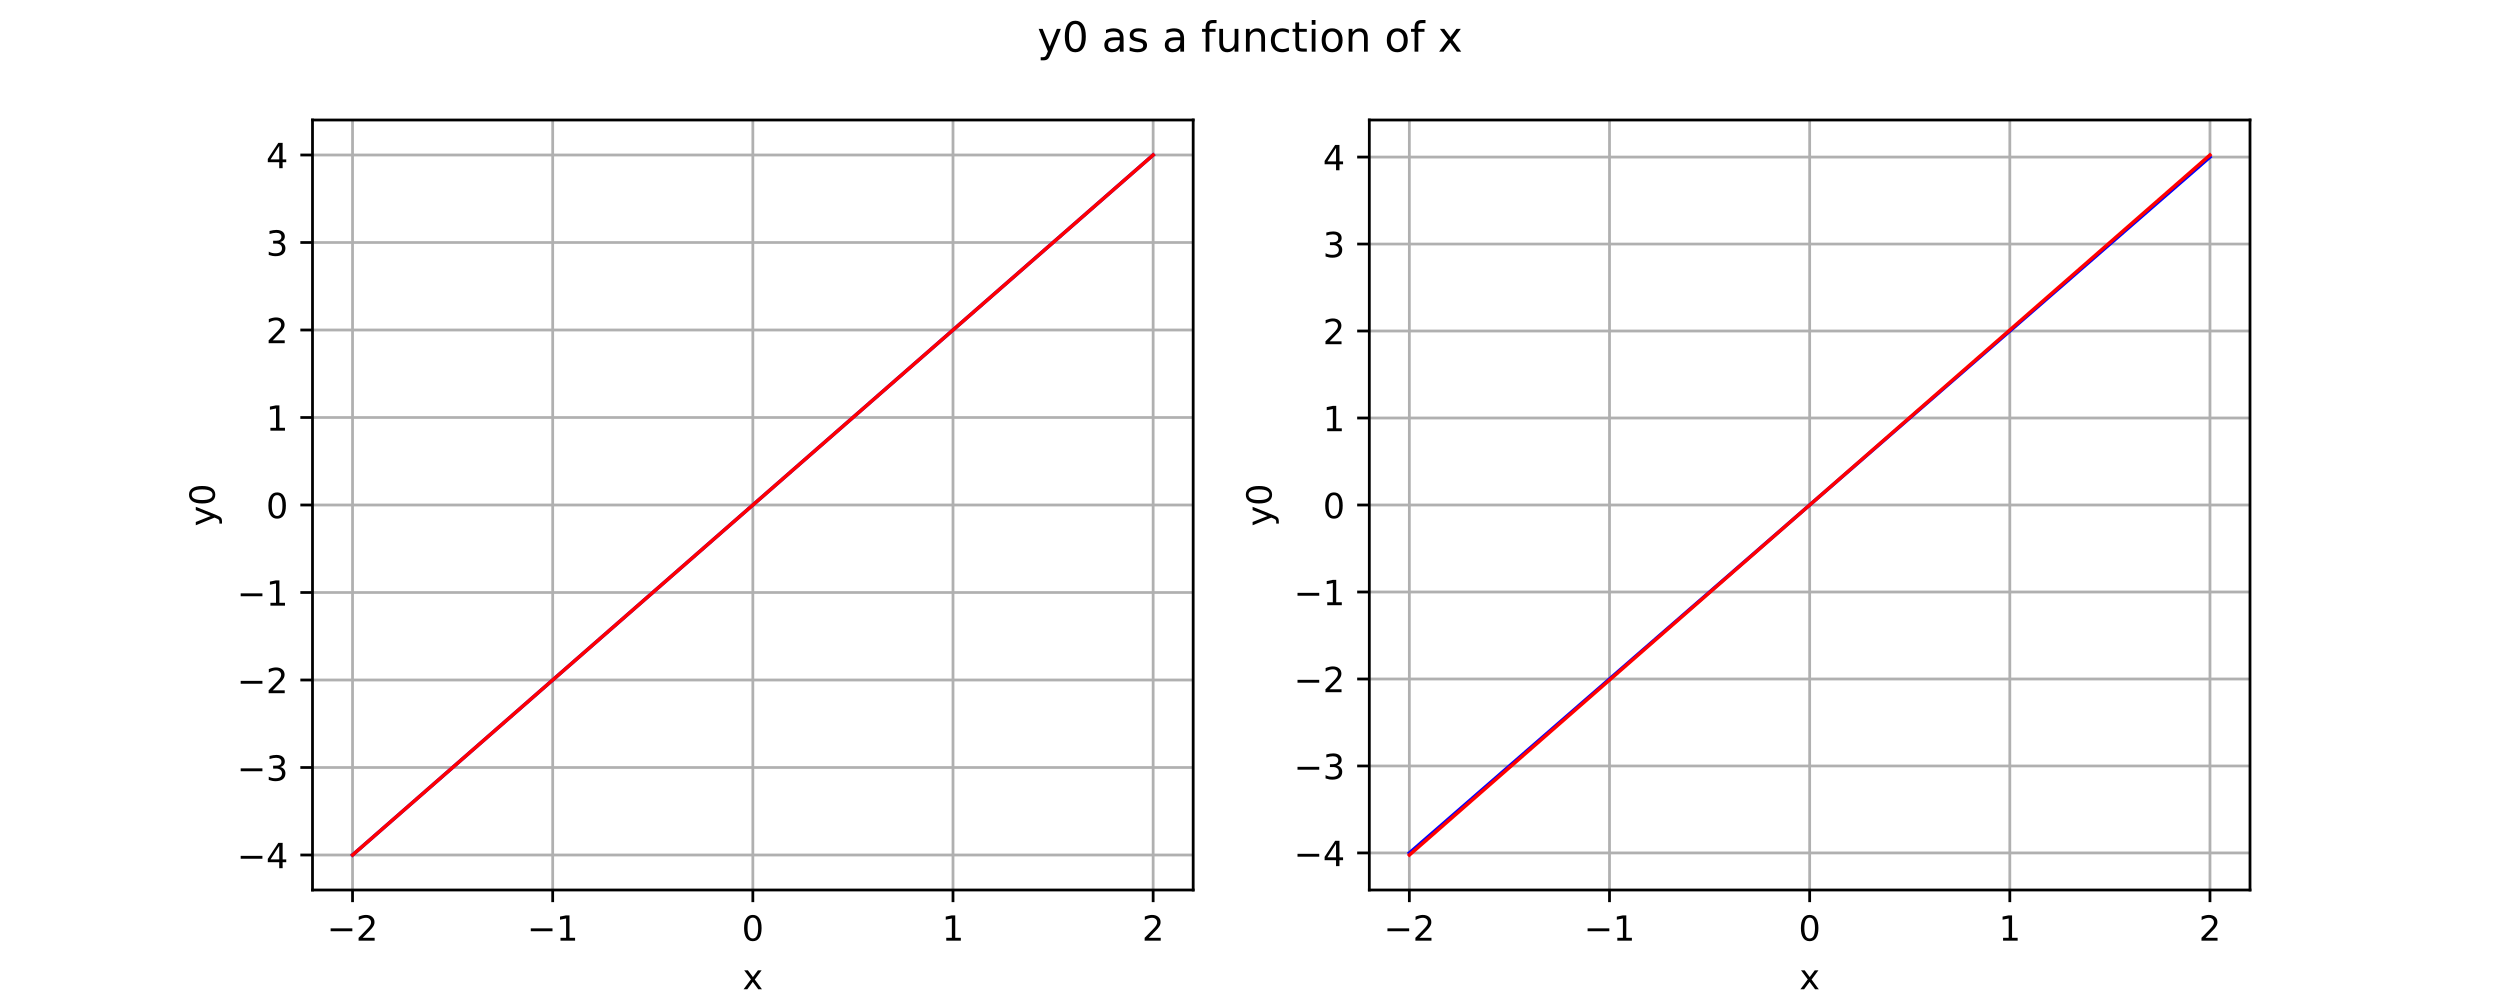
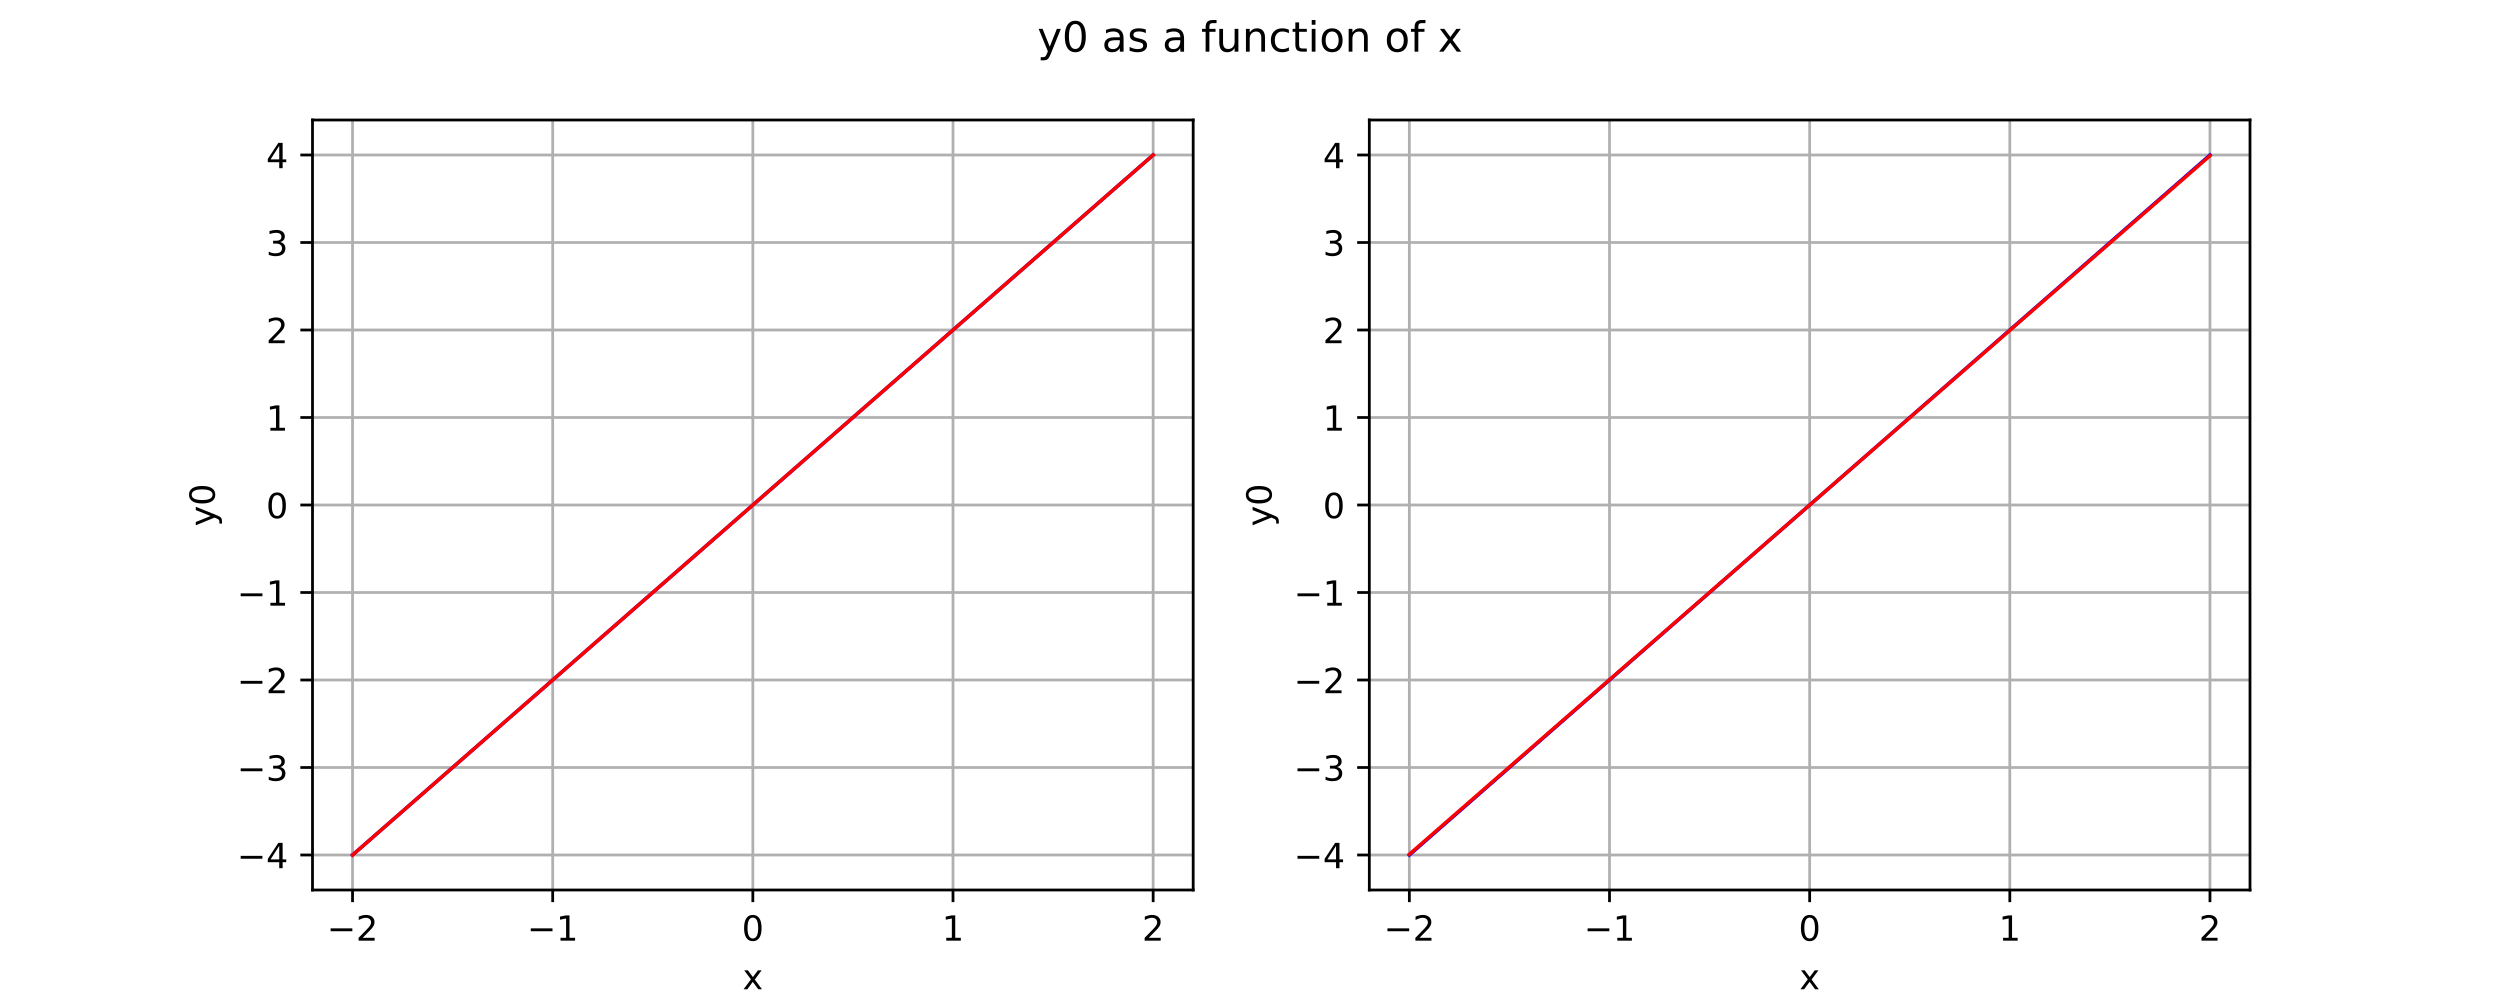
<svg xmlns="http://www.w3.org/2000/svg" xmlns:xlink="http://www.w3.org/1999/xlink" width="720pt" height="288pt" viewBox="0 0 720 288" version="1.1">
  <defs>
    <style type="text/css">*{stroke-linejoin: round; stroke-linecap: butt}</style>
  </defs>
  <g id="figure_1">
    <g id="patch_1">
      <path d="M 0 288  L 720 288  L 720 0  L 0 0  z " style="fill: #ffffff" />
    </g>
    <g id="axes_1">
      <g id="patch_2">
        <path d="M 90 256.32  L 343.636 256.32  L 343.636 34.56  L 90 34.56  z " style="fill: #ffffff" />
      </g>
      <g id="matplotlib.axis_1">
        <g id="xtick_1">
          <g id="line2d_1">
            <path d="M 101.529 256.32  L 101.529 34.56  " clip-path="url(#p474aecb3b6)" style="fill: none; stroke: #b0b0b0; stroke-width: 0.8; stroke-linecap: square" />
          </g>
          <g id="line2d_2">
            <defs>
              <path id="m4a92d99fee" d="M 0 0  L 0 3.5  " style="stroke: #000000; stroke-width: 0.8" />
            </defs>
            <g>
              <use xlink:href="#m4a92d99fee" x="101.529" y="256.32" style="stroke: #000000; stroke-width: 0.8" />
            </g>
          </g>
          <g id="text_1">
            <g transform="translate(94.15783 270.9177) scale(0.1 -0.1)">
              <defs>
                <path id="DejaVuSans-c9c" d="M 678 2272  L 4684 2272  L 4684 1741  L 678 1741  L 678 2272  z " transform="scale(0.015625)" />
                <path id="DejaVuSans-15" d="M 1228 531  L 3431 531  L 3431 0  L 469 0  L 469 531  Q 828 903 1448 1529  Q 2069 2156 2228 2338  Q 2531 2678 2651 2914  Q 2772 3150 2772 3378  Q 2772 3750 2511 3984  Q 2250 4219 1831 4219  Q 1534 4219 1204 4116  Q 875 4013 500 3803  L 500 4441  Q 881 4594 1212 4672  Q 1544 4750 1819 4750  Q 2544 4750 2975 4387  Q 3406 4025 3406 3419  Q 3406 3131 3298 2873  Q 3191 2616 2906 2266  Q 2828 2175 2409 1742  Q 1991 1309 1228 531  z " transform="scale(0.015625)" />
              </defs>
              <use xlink:href="#DejaVuSans-c9c" />
              <use xlink:href="#DejaVuSans-15" transform="translate(83.79688 0)" />
            </g>
          </g>
        </g>
        <g id="xtick_2">
          <g id="line2d_3">
            <path d="M 159.174 256.32  L 159.174 34.56  " clip-path="url(#p474aecb3b6)" style="fill: none; stroke: #b0b0b0; stroke-width: 0.8; stroke-linecap: square" />
          </g>
          <g id="line2d_4">
            <g>
              <use xlink:href="#m4a92d99fee" x="159.174" y="256.32" style="stroke: #000000; stroke-width: 0.8" />
            </g>
          </g>
          <g id="text_2">
            <g transform="translate(151.8025 270.9177) scale(0.1 -0.1)">
              <defs>
                <path id="DejaVuSans-14" d="M 794 531  L 1825 531  L 1825 4091  L 703 3866  L 703 4441  L 1819 4666  L 2450 4666  L 2450 531  L 3481 531  L 3481 0  L 794 0  L 794 531  z " transform="scale(0.015625)" />
              </defs>
              <use xlink:href="#DejaVuSans-c9c" />
              <use xlink:href="#DejaVuSans-14" transform="translate(83.79688 0)" />
            </g>
          </g>
        </g>
        <g id="xtick_3">
          <g id="line2d_5">
            <path d="M 216.818 256.32  L 216.818 34.56  " clip-path="url(#p474aecb3b6)" style="fill: none; stroke: #b0b0b0; stroke-width: 0.8; stroke-linecap: square" />
          </g>
          <g id="line2d_6">
            <g>
              <use xlink:href="#m4a92d99fee" x="216.818" y="256.32" style="stroke: #000000; stroke-width: 0.8" />
            </g>
          </g>
          <g id="text_3">
            <g transform="translate(213.6369 270.9177) scale(0.1 -0.1)">
              <defs>
                <path id="DejaVuSans-13" d="M 2034 4250  Q 1547 4250 1301 3770  Q 1056 3291 1056 2328  Q 1056 1369 1301 889  Q 1547 409 2034 409  Q 2525 409 2770 889  Q 3016 1369 3016 2328  Q 3016 3291 2770 3770  Q 2525 4250 2034 4250  z M 2034 4750  Q 2819 4750 3233 4129  Q 3647 3509 3647 2328  Q 3647 1150 3233 529  Q 2819 -91 2034 -91  Q 1250 -91 836 529  Q 422 1150 422 2328  Q 422 3509 836 4129  Q 1250 4750 2034 4750  z " transform="scale(0.015625)" />
              </defs>
              <use xlink:href="#DejaVuSans-13" />
            </g>
          </g>
        </g>
        <g id="xtick_4">
          <g id="line2d_7">
            <path d="M 274.463 256.32  L 274.463 34.56  " clip-path="url(#p474aecb3b6)" style="fill: none; stroke: #b0b0b0; stroke-width: 0.8; stroke-linecap: square" />
          </g>
          <g id="line2d_8">
            <g>
              <use xlink:href="#m4a92d99fee" x="274.463" y="256.32" style="stroke: #000000; stroke-width: 0.8" />
            </g>
          </g>
          <g id="text_4">
            <g transform="translate(271.2816 270.9177) scale(0.1 -0.1)">
              <use xlink:href="#DejaVuSans-14" />
            </g>
          </g>
        </g>
        <g id="xtick_5">
          <g id="line2d_9">
            <path d="M 332.107 256.32  L 332.107 34.56  " clip-path="url(#p474aecb3b6)" style="fill: none; stroke: #b0b0b0; stroke-width: 0.8; stroke-linecap: square" />
          </g>
          <g id="line2d_10">
            <g>
              <use xlink:href="#m4a92d99fee" x="332.107" y="256.32" style="stroke: #000000; stroke-width: 0.8" />
            </g>
          </g>
          <g id="text_5">
            <g transform="translate(328.9262 270.9177) scale(0.1 -0.1)">
              <use xlink:href="#DejaVuSans-15" />
            </g>
          </g>
        </g>
        <g id="text_6">
          <g transform="translate(213.8588 284.9177) scale(0.1 -0.1)">
            <defs>
              <path id="DejaVuSans-5b" d="M 3513 3500  L 2247 1797  L 3578 0  L 2900 0  L 1881 1375  L 863 0  L 184 0  L 1544 1831  L 300 3500  L 978 3500  L 1906 2253  L 2834 3500  L 3513 3500  z " transform="scale(0.015625)" />
            </defs>
            <use xlink:href="#DejaVuSans-5b" />
          </g>
        </g>
      </g>
      <g id="matplotlib.axis_2">
        <g id="ytick_1">
          <g id="line2d_11">
            <path d="M 90 246.24  L 343.636 246.24  " clip-path="url(#p474aecb3b6)" style="fill: none; stroke: #b0b0b0; stroke-width: 0.8; stroke-linecap: square" />
          </g>
          <g id="line2d_12">
            <defs>
              <path id="mb3cb5c074b" d="M 0 0  L -3.5 0  " style="stroke: #000000; stroke-width: 0.8" />
            </defs>
            <g>
              <use xlink:href="#mb3cb5c074b" x="90" y="246.24" style="stroke: #000000; stroke-width: 0.8" />
            </g>
          </g>
          <g id="text_7">
            <g transform="translate(68.25781 250.0388) scale(0.1 -0.1)">
              <defs>
                <path id="DejaVuSans-17" d="M 2419 4116  L 825 1625  L 2419 1625  L 2419 4116  z M 2253 4666  L 3047 4666  L 3047 1625  L 3713 1625  L 3713 1100  L 3047 1100  L 3047 0  L 2419 0  L 2419 1100  L 313 1100  L 313 1709  L 2253 4666  z " transform="scale(0.015625)" />
              </defs>
              <use xlink:href="#DejaVuSans-c9c" />
              <use xlink:href="#DejaVuSans-17" transform="translate(83.79688 0)" />
            </g>
          </g>
        </g>
        <g id="ytick_2">
          <g id="line2d_13">
            <path d="M 90 221.04  L 343.636 221.04  " clip-path="url(#p474aecb3b6)" style="fill: none; stroke: #b0b0b0; stroke-width: 0.8; stroke-linecap: square" />
          </g>
          <g id="line2d_14">
            <g>
              <use xlink:href="#mb3cb5c074b" x="90" y="221.04" style="stroke: #000000; stroke-width: 0.8" />
            </g>
          </g>
          <g id="text_8">
            <g transform="translate(68.25781 224.8388) scale(0.1 -0.1)">
              <defs>
                <path id="DejaVuSans-16" d="M 2597 2516  Q 3050 2419 3304 2112  Q 3559 1806 3559 1356  Q 3559 666 3084 287  Q 2609 -91 1734 -91  Q 1441 -91 1130 -33  Q 819 25 488 141  L 488 750  Q 750 597 1062 519  Q 1375 441 1716 441  Q 2309 441 2620 675  Q 2931 909 2931 1356  Q 2931 1769 2642 2001  Q 2353 2234 1838 2234  L 1294 2234  L 1294 2753  L 1863 2753  Q 2328 2753 2575 2939  Q 2822 3125 2822 3475  Q 2822 3834 2567 4026  Q 2313 4219 1838 4219  Q 1578 4219 1281 4162  Q 984 4106 628 3988  L 628 4550  Q 988 4650 1302 4700  Q 1616 4750 1894 4750  Q 2613 4750 3031 4423  Q 3450 4097 3450 3541  Q 3450 3153 3228 2886  Q 3006 2619 2597 2516  z " transform="scale(0.015625)" />
              </defs>
              <use xlink:href="#DejaVuSans-c9c" />
              <use xlink:href="#DejaVuSans-16" transform="translate(83.79688 0)" />
            </g>
          </g>
        </g>
        <g id="ytick_3">
          <g id="line2d_15">
            <path d="M 90 195.84  L 343.636 195.84  " clip-path="url(#p474aecb3b6)" style="fill: none; stroke: #b0b0b0; stroke-width: 0.8; stroke-linecap: square" />
          </g>
          <g id="line2d_16">
            <g>
              <use xlink:href="#mb3cb5c074b" x="90" y="195.84" style="stroke: #000000; stroke-width: 0.8" />
            </g>
          </g>
          <g id="text_9">
            <g transform="translate(68.25781 199.6388) scale(0.1 -0.1)">
              <use xlink:href="#DejaVuSans-c9c" />
              <use xlink:href="#DejaVuSans-15" transform="translate(83.79688 0)" />
            </g>
          </g>
        </g>
        <g id="ytick_4">
          <g id="line2d_17">
            <path d="M 90 170.64  L 343.636 170.64  " clip-path="url(#p474aecb3b6)" style="fill: none; stroke: #b0b0b0; stroke-width: 0.8; stroke-linecap: square" />
          </g>
          <g id="line2d_18">
            <g>
              <use xlink:href="#mb3cb5c074b" x="90" y="170.64" style="stroke: #000000; stroke-width: 0.8" />
            </g>
          </g>
          <g id="text_10">
            <g transform="translate(68.25781 174.4388) scale(0.1 -0.1)">
              <use xlink:href="#DejaVuSans-c9c" />
              <use xlink:href="#DejaVuSans-14" transform="translate(83.79688 0)" />
            </g>
          </g>
        </g>
        <g id="ytick_5">
          <g id="line2d_19">
            <path d="M 90 145.44  L 343.636 145.44  " clip-path="url(#p474aecb3b6)" style="fill: none; stroke: #b0b0b0; stroke-width: 0.8; stroke-linecap: square" />
          </g>
          <g id="line2d_20">
            <g>
              <use xlink:href="#mb3cb5c074b" x="90" y="145.44" style="stroke: #000000; stroke-width: 0.8" />
            </g>
          </g>
          <g id="text_11">
            <g transform="translate(76.6375 149.2388) scale(0.1 -0.1)">
              <use xlink:href="#DejaVuSans-13" />
            </g>
          </g>
        </g>
        <g id="ytick_6">
          <g id="line2d_21">
            <path d="M 90 120.24  L 343.636 120.24  " clip-path="url(#p474aecb3b6)" style="fill: none; stroke: #b0b0b0; stroke-width: 0.8; stroke-linecap: square" />
          </g>
          <g id="line2d_22">
            <g>
              <use xlink:href="#mb3cb5c074b" x="90" y="120.24" style="stroke: #000000; stroke-width: 0.8" />
            </g>
          </g>
          <g id="text_12">
            <g transform="translate(76.6375 124.0388) scale(0.1 -0.1)">
              <use xlink:href="#DejaVuSans-14" />
            </g>
          </g>
        </g>
        <g id="ytick_7">
          <g id="line2d_23">
            <path d="M 90 95.04  L 343.636 95.04  " clip-path="url(#p474aecb3b6)" style="fill: none; stroke: #b0b0b0; stroke-width: 0.8; stroke-linecap: square" />
          </g>
          <g id="line2d_24">
            <g>
              <use xlink:href="#mb3cb5c074b" x="90" y="95.04" style="stroke: #000000; stroke-width: 0.8" />
            </g>
          </g>
          <g id="text_13">
            <g transform="translate(76.6375 98.83883) scale(0.1 -0.1)">
              <use xlink:href="#DejaVuSans-15" />
            </g>
          </g>
        </g>
        <g id="ytick_8">
          <g id="line2d_25">
            <path d="M 90 69.84  L 343.636 69.84  " clip-path="url(#p474aecb3b6)" style="fill: none; stroke: #b0b0b0; stroke-width: 0.8; stroke-linecap: square" />
          </g>
          <g id="line2d_26">
            <g>
              <use xlink:href="#mb3cb5c074b" x="90" y="69.84" style="stroke: #000000; stroke-width: 0.8" />
            </g>
          </g>
          <g id="text_14">
            <g transform="translate(76.6375 73.63883) scale(0.1 -0.1)">
              <use xlink:href="#DejaVuSans-16" />
            </g>
          </g>
        </g>
        <g id="ytick_9">
          <g id="line2d_27">
            <path d="M 90 44.64  L 343.636 44.64  " clip-path="url(#p474aecb3b6)" style="fill: none; stroke: #b0b0b0; stroke-width: 0.8; stroke-linecap: square" />
          </g>
          <g id="line2d_28">
            <g>
              <use xlink:href="#mb3cb5c074b" x="90" y="44.64" style="stroke: #000000; stroke-width: 0.8" />
            </g>
          </g>
          <g id="text_15">
            <g transform="translate(76.6375 48.43883) scale(0.1 -0.1)">
              <use xlink:href="#DejaVuSans-17" />
            </g>
          </g>
        </g>
        <g id="text_16">
          <g transform="translate(61.85547 151.5806) rotate(-90) scale(0.1 -0.1)">
            <defs>
              <path id="DejaVuSans-5c" d="M 2059 -325  Q 1816 -950 1584 -1140  Q 1353 -1331 966 -1331  L 506 -1331  L 506 -850  L 844 -850  Q 1081 -850 1212 -737  Q 1344 -625 1503 -206  L 1606 56  L 191 3500  L 800 3500  L 1894 763  L 2988 3500  L 3597 3500  L 2059 -325  z " transform="scale(0.015625)" />
            </defs>
            <use xlink:href="#DejaVuSans-5c" />
            <use xlink:href="#DejaVuSans-13" transform="translate(59.1875 0)" />
          </g>
        </g>
      </g>
      <g id="line2d_29">
        <path d="M 101.529 246.24  L 332.107 44.64  L 332.107 44.64  " clip-path="url(#p474aecb3b6)" style="fill: none; stroke: #0000ff; stroke-linecap: square" />
      </g>
      <g id="line2d_30">
        <path d="M 101.529 246.24  L 332.107 44.64  L 332.107 44.64  " clip-path="url(#p474aecb3b6)" style="fill: none; stroke: #ff0000; stroke-linecap: square" />
      </g>
      <g id="patch_3">
        <path d="M 90 256.32  L 90 34.56  " style="fill: none; stroke: #000000; stroke-width: 0.8; stroke-linejoin: miter; stroke-linecap: square" />
      </g>
      <g id="patch_4">
        <path d="M 343.636 256.32  L 343.636 34.56  " style="fill: none; stroke: #000000; stroke-width: 0.8; stroke-linejoin: miter; stroke-linecap: square" />
      </g>
      <g id="patch_5">
        <path d="M 90 256.32  L 343.636 256.32  " style="fill: none; stroke: #000000; stroke-width: 0.8; stroke-linejoin: miter; stroke-linecap: square" />
      </g>
      <g id="patch_6">
        <path d="M 90 34.56  L 343.636 34.56  " style="fill: none; stroke: #000000; stroke-width: 0.8; stroke-linejoin: miter; stroke-linecap: square" />
      </g>
    </g>
    <g id="axes_2">
      <g id="patch_7">
        <path d="M 394.364 256.32  L 648 256.32  L 648 34.56  L 394.364 34.56  z " style="fill: #ffffff" />
      </g>
      <g id="matplotlib.axis_3">
        <g id="xtick_6">
          <g id="line2d_31">
            <path d="M 405.893 256.32  L 405.893 34.56  " clip-path="url(#pf6bc59751c)" style="fill: none; stroke: #b0b0b0; stroke-width: 0.8; stroke-linecap: square" />
          </g>
          <g id="line2d_32">
            <g>
              <use xlink:href="#m4a92d99fee" x="405.893" y="256.32" style="stroke: #000000; stroke-width: 0.8" />
            </g>
          </g>
          <g id="text_17">
            <g transform="translate(398.5215 270.9177) scale(0.1 -0.1)">
              <use xlink:href="#DejaVuSans-c9c" />
              <use xlink:href="#DejaVuSans-15" transform="translate(83.79688 0)" />
            </g>
          </g>
        </g>
        <g id="xtick_7">
          <g id="line2d_33">
            <path d="M 463.537 256.32  L 463.537 34.56  " clip-path="url(#pf6bc59751c)" style="fill: none; stroke: #b0b0b0; stroke-width: 0.8; stroke-linecap: square" />
          </g>
          <g id="line2d_34">
            <g>
              <use xlink:href="#m4a92d99fee" x="463.537" y="256.32" style="stroke: #000000; stroke-width: 0.8" />
            </g>
          </g>
          <g id="text_18">
            <g transform="translate(456.1661 270.9177) scale(0.1 -0.1)">
              <use xlink:href="#DejaVuSans-c9c" />
              <use xlink:href="#DejaVuSans-14" transform="translate(83.79688 0)" />
            </g>
          </g>
        </g>
        <g id="xtick_8">
          <g id="line2d_35">
            <path d="M 521.182 256.32  L 521.182 34.56  " clip-path="url(#pf6bc59751c)" style="fill: none; stroke: #b0b0b0; stroke-width: 0.8; stroke-linecap: square" />
          </g>
          <g id="line2d_36">
            <g>
              <use xlink:href="#m4a92d99fee" x="521.182" y="256.32" style="stroke: #000000; stroke-width: 0.8" />
            </g>
          </g>
          <g id="text_19">
            <g transform="translate(518.0006 270.9177) scale(0.1 -0.1)">
              <use xlink:href="#DejaVuSans-13" />
            </g>
          </g>
        </g>
        <g id="xtick_9">
          <g id="line2d_37">
            <path d="M 578.826 256.32  L 578.826 34.56  " clip-path="url(#pf6bc59751c)" style="fill: none; stroke: #b0b0b0; stroke-width: 0.8; stroke-linecap: square" />
          </g>
          <g id="line2d_38">
            <g>
              <use xlink:href="#m4a92d99fee" x="578.826" y="256.32" style="stroke: #000000; stroke-width: 0.8" />
            </g>
          </g>
          <g id="text_20">
            <g transform="translate(575.6452 270.9177) scale(0.1 -0.1)">
              <use xlink:href="#DejaVuSans-14" />
            </g>
          </g>
        </g>
        <g id="xtick_10">
          <g id="line2d_39">
            <path d="M 636.471 256.32  L 636.471 34.56  " clip-path="url(#pf6bc59751c)" style="fill: none; stroke: #b0b0b0; stroke-width: 0.8; stroke-linecap: square" />
          </g>
          <g id="line2d_40">
            <g>
              <use xlink:href="#m4a92d99fee" x="636.471" y="256.32" style="stroke: #000000; stroke-width: 0.8" />
            </g>
          </g>
          <g id="text_21">
            <g transform="translate(633.2898 270.9177) scale(0.1 -0.1)">
              <use xlink:href="#DejaVuSans-15" />
            </g>
          </g>
        </g>
        <g id="text_22">
          <g transform="translate(518.2224 284.9177) scale(0.1 -0.1)">
            <use xlink:href="#DejaVuSans-5b" />
          </g>
        </g>
      </g>
      <g id="matplotlib.axis_4">
        <g id="ytick_10">
          <g id="line2d_41">
-             <path d="M 394.364 245.652  L 648 245.652  " clip-path="url(#pf6bc59751c)" style="fill: none; stroke: #b0b0b0; stroke-width: 0.8; stroke-linecap: square" />
+             <path d="M 394.364 246.24  L 648 246.24  " clip-path="url(#pf6bc59751c)" style="fill: none; stroke: #b0b0b0; stroke-width: 0.8; stroke-linecap: square" />
          </g>
          <g id="line2d_42">
            <g>
-               <use xlink:href="#mb3cb5c074b" x="394.364" y="245.652" style="stroke: #000000; stroke-width: 0.8" />
+               <use xlink:href="#mb3cb5c074b" x="394.364" y="246.24" style="stroke: #000000; stroke-width: 0.8" />
            </g>
          </g>
          <g id="text_23">
-             <g transform="translate(372.6214 249.4504) scale(0.1 -0.1)">
+             <g transform="translate(372.6214 250.0388) scale(0.1 -0.1)">
              <use xlink:href="#DejaVuSans-c9c" />
              <use xlink:href="#DejaVuSans-17" transform="translate(83.79688 0)" />
            </g>
          </g>
        </g>
        <g id="ytick_11">
          <g id="line2d_43">
-             <path d="M 394.364 220.599  L 648 220.599  " clip-path="url(#pf6bc59751c)" style="fill: none; stroke: #b0b0b0; stroke-width: 0.8; stroke-linecap: square" />
+             <path d="M 394.364 221.04  L 648 221.04  " clip-path="url(#pf6bc59751c)" style="fill: none; stroke: #b0b0b0; stroke-width: 0.8; stroke-linecap: square" />
          </g>
          <g id="line2d_44">
            <g>
-               <use xlink:href="#mb3cb5c074b" x="394.364" y="220.599" style="stroke: #000000; stroke-width: 0.8" />
+               <use xlink:href="#mb3cb5c074b" x="394.364" y="221.04" style="stroke: #000000; stroke-width: 0.8" />
            </g>
          </g>
          <g id="text_24">
-             <g transform="translate(372.6214 224.3975) scale(0.1 -0.1)">
+             <g transform="translate(372.6214 224.8388) scale(0.1 -0.1)">
              <use xlink:href="#DejaVuSans-c9c" />
              <use xlink:href="#DejaVuSans-16" transform="translate(83.79688 0)" />
            </g>
          </g>
        </g>
        <g id="ytick_12">
          <g id="line2d_45">
-             <path d="M 394.364 195.546  L 648 195.546  " clip-path="url(#pf6bc59751c)" style="fill: none; stroke: #b0b0b0; stroke-width: 0.8; stroke-linecap: square" />
+             <path d="M 394.364 195.84  L 648 195.84  " clip-path="url(#pf6bc59751c)" style="fill: none; stroke: #b0b0b0; stroke-width: 0.8; stroke-linecap: square" />
          </g>
          <g id="line2d_46">
            <g>
-               <use xlink:href="#mb3cb5c074b" x="394.364" y="195.546" style="stroke: #000000; stroke-width: 0.8" />
+               <use xlink:href="#mb3cb5c074b" x="394.364" y="195.84" style="stroke: #000000; stroke-width: 0.8" />
            </g>
          </g>
          <g id="text_25">
-             <g transform="translate(372.6214 199.3446) scale(0.1 -0.1)">
+             <g transform="translate(372.6214 199.6388) scale(0.1 -0.1)">
              <use xlink:href="#DejaVuSans-c9c" />
              <use xlink:href="#DejaVuSans-15" transform="translate(83.79688 0)" />
            </g>
          </g>
        </g>
        <g id="ytick_13">
          <g id="line2d_47">
-             <path d="M 394.364 170.493  L 648 170.493  " clip-path="url(#pf6bc59751c)" style="fill: none; stroke: #b0b0b0; stroke-width: 0.8; stroke-linecap: square" />
+             <path d="M 394.364 170.64  L 648 170.64  " clip-path="url(#pf6bc59751c)" style="fill: none; stroke: #b0b0b0; stroke-width: 0.8; stroke-linecap: square" />
          </g>
          <g id="line2d_48">
            <g>
-               <use xlink:href="#mb3cb5c074b" x="394.364" y="170.493" style="stroke: #000000; stroke-width: 0.8" />
+               <use xlink:href="#mb3cb5c074b" x="394.364" y="170.64" style="stroke: #000000; stroke-width: 0.8" />
            </g>
          </g>
          <g id="text_26">
-             <g transform="translate(372.6214 174.2917) scale(0.1 -0.1)">
+             <g transform="translate(372.6214 174.4388) scale(0.1 -0.1)">
              <use xlink:href="#DejaVuSans-c9c" />
              <use xlink:href="#DejaVuSans-14" transform="translate(83.79688 0)" />
            </g>
          </g>
        </g>
        <g id="ytick_14">
          <g id="line2d_49">
            <path d="M 394.364 145.44  L 648 145.44  " clip-path="url(#pf6bc59751c)" style="fill: none; stroke: #b0b0b0; stroke-width: 0.8; stroke-linecap: square" />
          </g>
          <g id="line2d_50">
            <g>
              <use xlink:href="#mb3cb5c074b" x="394.364" y="145.44" style="stroke: #000000; stroke-width: 0.8" />
            </g>
          </g>
          <g id="text_27">
            <g transform="translate(381.0011 149.2388) scale(0.1 -0.1)">
              <use xlink:href="#DejaVuSans-13" />
            </g>
          </g>
        </g>
        <g id="ytick_15">
          <g id="line2d_51">
-             <path d="M 394.364 120.387  L 648 120.387  " clip-path="url(#pf6bc59751c)" style="fill: none; stroke: #b0b0b0; stroke-width: 0.8; stroke-linecap: square" />
+             <path d="M 394.364 120.24  L 648 120.24  " clip-path="url(#pf6bc59751c)" style="fill: none; stroke: #b0b0b0; stroke-width: 0.8; stroke-linecap: square" />
          </g>
          <g id="line2d_52">
            <g>
-               <use xlink:href="#mb3cb5c074b" x="394.364" y="120.387" style="stroke: #000000; stroke-width: 0.8" />
+               <use xlink:href="#mb3cb5c074b" x="394.364" y="120.24" style="stroke: #000000; stroke-width: 0.8" />
            </g>
          </g>
          <g id="text_28">
-             <g transform="translate(381.0011 124.1859) scale(0.1 -0.1)">
+             <g transform="translate(381.0011 124.0388) scale(0.1 -0.1)">
              <use xlink:href="#DejaVuSans-14" />
            </g>
          </g>
        </g>
        <g id="ytick_16">
          <g id="line2d_53">
-             <path d="M 394.364 95.334  L 648 95.334  " clip-path="url(#pf6bc59751c)" style="fill: none; stroke: #b0b0b0; stroke-width: 0.8; stroke-linecap: square" />
+             <path d="M 394.364 95.04  L 648 95.04  " clip-path="url(#pf6bc59751c)" style="fill: none; stroke: #b0b0b0; stroke-width: 0.8; stroke-linecap: square" />
          </g>
          <g id="line2d_54">
            <g>
-               <use xlink:href="#mb3cb5c074b" x="394.364" y="95.334" style="stroke: #000000; stroke-width: 0.8" />
+               <use xlink:href="#mb3cb5c074b" x="394.364" y="95.04" style="stroke: #000000; stroke-width: 0.8" />
            </g>
          </g>
          <g id="text_29">
-             <g transform="translate(381.0011 99.13303) scale(0.1 -0.1)">
+             <g transform="translate(381.0011 98.83883) scale(0.1 -0.1)">
              <use xlink:href="#DejaVuSans-15" />
            </g>
          </g>
        </g>
        <g id="ytick_17">
          <g id="line2d_55">
-             <path d="M 394.364 70.281  L 648 70.281  " clip-path="url(#pf6bc59751c)" style="fill: none; stroke: #b0b0b0; stroke-width: 0.8; stroke-linecap: square" />
+             <path d="M 394.364 69.84  L 648 69.84  " clip-path="url(#pf6bc59751c)" style="fill: none; stroke: #b0b0b0; stroke-width: 0.8; stroke-linecap: square" />
          </g>
          <g id="line2d_56">
            <g>
-               <use xlink:href="#mb3cb5c074b" x="394.364" y="70.281" style="stroke: #000000; stroke-width: 0.8" />
+               <use xlink:href="#mb3cb5c074b" x="394.364" y="69.84" style="stroke: #000000; stroke-width: 0.8" />
            </g>
          </g>
          <g id="text_30">
-             <g transform="translate(381.0011 74.08013) scale(0.1 -0.1)">
+             <g transform="translate(381.0011 73.63883) scale(0.1 -0.1)">
              <use xlink:href="#DejaVuSans-16" />
            </g>
          </g>
        </g>
        <g id="ytick_18">
          <g id="line2d_57">
-             <path d="M 394.364 45.228  L 648 45.228  " clip-path="url(#pf6bc59751c)" style="fill: none; stroke: #b0b0b0; stroke-width: 0.8; stroke-linecap: square" />
+             <path d="M 394.364 44.64  L 648 44.64  " clip-path="url(#pf6bc59751c)" style="fill: none; stroke: #b0b0b0; stroke-width: 0.8; stroke-linecap: square" />
          </g>
          <g id="line2d_58">
            <g>
-               <use xlink:href="#mb3cb5c074b" x="394.364" y="45.228" style="stroke: #000000; stroke-width: 0.8" />
+               <use xlink:href="#mb3cb5c074b" x="394.364" y="44.64" style="stroke: #000000; stroke-width: 0.8" />
            </g>
          </g>
          <g id="text_31">
-             <g transform="translate(381.0011 49.02723) scale(0.1 -0.1)">
+             <g transform="translate(381.0011 48.43883) scale(0.1 -0.1)">
              <use xlink:href="#DejaVuSans-17" />
            </g>
          </g>
        </g>
        <g id="text_32">
          <g transform="translate(366.2191 151.5806) rotate(-90) scale(0.1 -0.1)">
            <use xlink:href="#DejaVuSans-5c" />
            <use xlink:href="#DejaVuSans-13" transform="translate(59.1875 0)" />
          </g>
        </g>
      </g>
      <g id="line2d_59">
-         <path d="M 405.893 245.652  L 636.471 45.228  L 636.471 45.228  " clip-path="url(#pf6bc59751c)" style="fill: none; stroke: #0000ff; stroke-linecap: square" />
+         <path d="M 405.893 246.24  L 636.471 44.64  L 636.471 44.64  " clip-path="url(#pf6bc59751c)" style="fill: none; stroke: #0000ff; stroke-linecap: square" />
      </g>
      <g id="line2d_60">
-         <path d="M 405.893 246.24  L 636.471 44.64  L 636.471 44.64  " clip-path="url(#pf6bc59751c)" style="fill: none; stroke: #ff0000; stroke-linecap: square" />
+         <path d="M 405.893 246.03  L 636.471 44.85  L 636.471 44.85  " clip-path="url(#pf6bc59751c)" style="fill: none; stroke: #ff0000; stroke-linecap: square" />
      </g>
      <g id="patch_8">
        <path d="M 394.364 256.32  L 394.364 34.56  " style="fill: none; stroke: #000000; stroke-width: 0.8; stroke-linejoin: miter; stroke-linecap: square" />
      </g>
      <g id="patch_9">
        <path d="M 648 256.32  L 648 34.56  " style="fill: none; stroke: #000000; stroke-width: 0.8; stroke-linejoin: miter; stroke-linecap: square" />
      </g>
      <g id="patch_10">
        <path d="M 394.364 256.32  L 648 256.32  " style="fill: none; stroke: #000000; stroke-width: 0.8; stroke-linejoin: miter; stroke-linecap: square" />
      </g>
      <g id="patch_11">
        <path d="M 394.364 34.56  L 648 34.56  " style="fill: none; stroke: #000000; stroke-width: 0.8; stroke-linejoin: miter; stroke-linecap: square" />
      </g>
    </g>
    <g id="text_33">
      <g transform="translate(298.7738 14.87813) scale(0.12 -0.12)">
        <defs>
          <path id="DejaVuSans-3" transform="scale(0.015625)" />
          <path id="DejaVuSans-44" d="M 2194 1759  Q 1497 1759 1228 1600  Q 959 1441 959 1056  Q 959 750 1161 570  Q 1363 391 1709 391  Q 2188 391 2477 730  Q 2766 1069 2766 1631  L 2766 1759  L 2194 1759  z M 3341 1997  L 3341 0  L 2766 0  L 2766 531  Q 2569 213 2275 61  Q 1981 -91 1556 -91  Q 1019 -91 701 211  Q 384 513 384 1019  Q 384 1609 779 1909  Q 1175 2209 1959 2209  L 2766 2209  L 2766 2266  Q 2766 2663 2505 2880  Q 2244 3097 1772 3097  Q 1472 3097 1187 3025  Q 903 2953 641 2809  L 641 3341  Q 956 3463 1253 3523  Q 1550 3584 1831 3584  Q 2591 3584 2966 3190  Q 3341 2797 3341 1997  z " transform="scale(0.015625)" />
          <path id="DejaVuSans-56" d="M 2834 3397  L 2834 2853  Q 2591 2978 2328 3040  Q 2066 3103 1784 3103  Q 1356 3103 1142 2972  Q 928 2841 928 2578  Q 928 2378 1081 2264  Q 1234 2150 1697 2047  L 1894 2003  Q 2506 1872 2764 1633  Q 3022 1394 3022 966  Q 3022 478 2636 193  Q 2250 -91 1575 -91  Q 1294 -91 989 -36  Q 684 19 347 128  L 347 722  Q 666 556 975 473  Q 1284 391 1588 391  Q 1994 391 2212 530  Q 2431 669 2431 922  Q 2431 1156 2273 1281  Q 2116 1406 1581 1522  L 1381 1569  Q 847 1681 609 1914  Q 372 2147 372 2553  Q 372 3047 722 3315  Q 1072 3584 1716 3584  Q 2034 3584 2315 3537  Q 2597 3491 2834 3397  z " transform="scale(0.015625)" />
          <path id="DejaVuSans-49" d="M 2375 4863  L 2375 4384  L 1825 4384  Q 1516 4384 1395 4259  Q 1275 4134 1275 3809  L 1275 3500  L 2222 3500  L 2222 3053  L 1275 3053  L 1275 0  L 697 0  L 697 3053  L 147 3053  L 147 3500  L 697 3500  L 697 3744  Q 697 4328 969 4595  Q 1241 4863 1831 4863  L 2375 4863  z " transform="scale(0.015625)" />
          <path id="DejaVuSans-58" d="M 544 1381  L 544 3500  L 1119 3500  L 1119 1403  Q 1119 906 1312 657  Q 1506 409 1894 409  Q 2359 409 2629 706  Q 2900 1003 2900 1516  L 2900 3500  L 3475 3500  L 3475 0  L 2900 0  L 2900 538  Q 2691 219 2414 64  Q 2138 -91 1772 -91  Q 1169 -91 856 284  Q 544 659 544 1381  z M 1991 3584  L 1991 3584  z " transform="scale(0.015625)" />
          <path id="DejaVuSans-51" d="M 3513 2113  L 3513 0  L 2938 0  L 2938 2094  Q 2938 2591 2744 2837  Q 2550 3084 2163 3084  Q 1697 3084 1428 2787  Q 1159 2491 1159 1978  L 1159 0  L 581 0  L 581 3500  L 1159 3500  L 1159 2956  Q 1366 3272 1645 3428  Q 1925 3584 2291 3584  Q 2894 3584 3203 3211  Q 3513 2838 3513 2113  z " transform="scale(0.015625)" />
          <path id="DejaVuSans-46" d="M 3122 3366  L 3122 2828  Q 2878 2963 2633 3030  Q 2388 3097 2138 3097  Q 1578 3097 1268 2742  Q 959 2388 959 1747  Q 959 1106 1268 751  Q 1578 397 2138 397  Q 2388 397 2633 464  Q 2878 531 3122 666  L 3122 134  Q 2881 22 2623 -34  Q 2366 -91 2075 -91  Q 1284 -91 818 406  Q 353 903 353 1747  Q 353 2603 823 3093  Q 1294 3584 2113 3584  Q 2378 3584 2631 3529  Q 2884 3475 3122 3366  z " transform="scale(0.015625)" />
          <path id="DejaVuSans-57" d="M 1172 4494  L 1172 3500  L 2356 3500  L 2356 3053  L 1172 3053  L 1172 1153  Q 1172 725 1289 603  Q 1406 481 1766 481  L 2356 481  L 2356 0  L 1766 0  Q 1100 0 847 248  Q 594 497 594 1153  L 594 3053  L 172 3053  L 172 3500  L 594 3500  L 594 4494  L 1172 4494  z " transform="scale(0.015625)" />
          <path id="DejaVuSans-4c" d="M 603 3500  L 1178 3500  L 1178 0  L 603 0  L 603 3500  z M 603 4863  L 1178 4863  L 1178 4134  L 603 4134  L 603 4863  z " transform="scale(0.015625)" />
          <path id="DejaVuSans-52" d="M 1959 3097  Q 1497 3097 1228 2736  Q 959 2375 959 1747  Q 959 1119 1226 758  Q 1494 397 1959 397  Q 2419 397 2687 759  Q 2956 1122 2956 1747  Q 2956 2369 2687 2733  Q 2419 3097 1959 3097  z M 1959 3584  Q 2709 3584 3137 3096  Q 3566 2609 3566 1747  Q 3566 888 3137 398  Q 2709 -91 1959 -91  Q 1206 -91 779 398  Q 353 888 353 1747  Q 353 2609 779 3096  Q 1206 3584 1959 3584  z " transform="scale(0.015625)" />
        </defs>
        <use xlink:href="#DejaVuSans-5c" />
        <use xlink:href="#DejaVuSans-13" transform="translate(59.1875 0)" />
        <use xlink:href="#DejaVuSans-3" transform="translate(122.8125 0)" />
        <use xlink:href="#DejaVuSans-44" transform="translate(154.5938 0)" />
        <use xlink:href="#DejaVuSans-56" transform="translate(215.875 0)" />
        <use xlink:href="#DejaVuSans-3" transform="translate(267.9688 0)" />
        <use xlink:href="#DejaVuSans-44" transform="translate(299.75 0)" />
        <use xlink:href="#DejaVuSans-3" transform="translate(361.0312 0)" />
        <use xlink:href="#DejaVuSans-49" transform="translate(392.8125 0)" />
        <use xlink:href="#DejaVuSans-58" transform="translate(428.0156 0)" />
        <use xlink:href="#DejaVuSans-51" transform="translate(491.3906 0)" />
        <use xlink:href="#DejaVuSans-46" transform="translate(554.7656 0)" />
        <use xlink:href="#DejaVuSans-57" transform="translate(609.75 0)" />
        <use xlink:href="#DejaVuSans-4c" transform="translate(648.9531 0)" />
        <use xlink:href="#DejaVuSans-52" transform="translate(676.7344 0)" />
        <use xlink:href="#DejaVuSans-51" transform="translate(737.9219 0)" />
        <use xlink:href="#DejaVuSans-3" transform="translate(801.2969 0)" />
        <use xlink:href="#DejaVuSans-52" transform="translate(833.0781 0)" />
        <use xlink:href="#DejaVuSans-49" transform="translate(894.2656 0)" />
        <use xlink:href="#DejaVuSans-3" transform="translate(929.4688 0)" />
        <use xlink:href="#DejaVuSans-5b" transform="translate(961.25 0)" />
      </g>
    </g>
  </g>
  <defs>
    <clipPath id="p474aecb3b6">
      <rect x="90" y="34.56" width="253.636" height="221.76" />
    </clipPath>
    <clipPath id="pf6bc59751c">
      <rect x="394.364" y="34.56" width="253.636" height="221.76" />
    </clipPath>
  </defs>
</svg>
